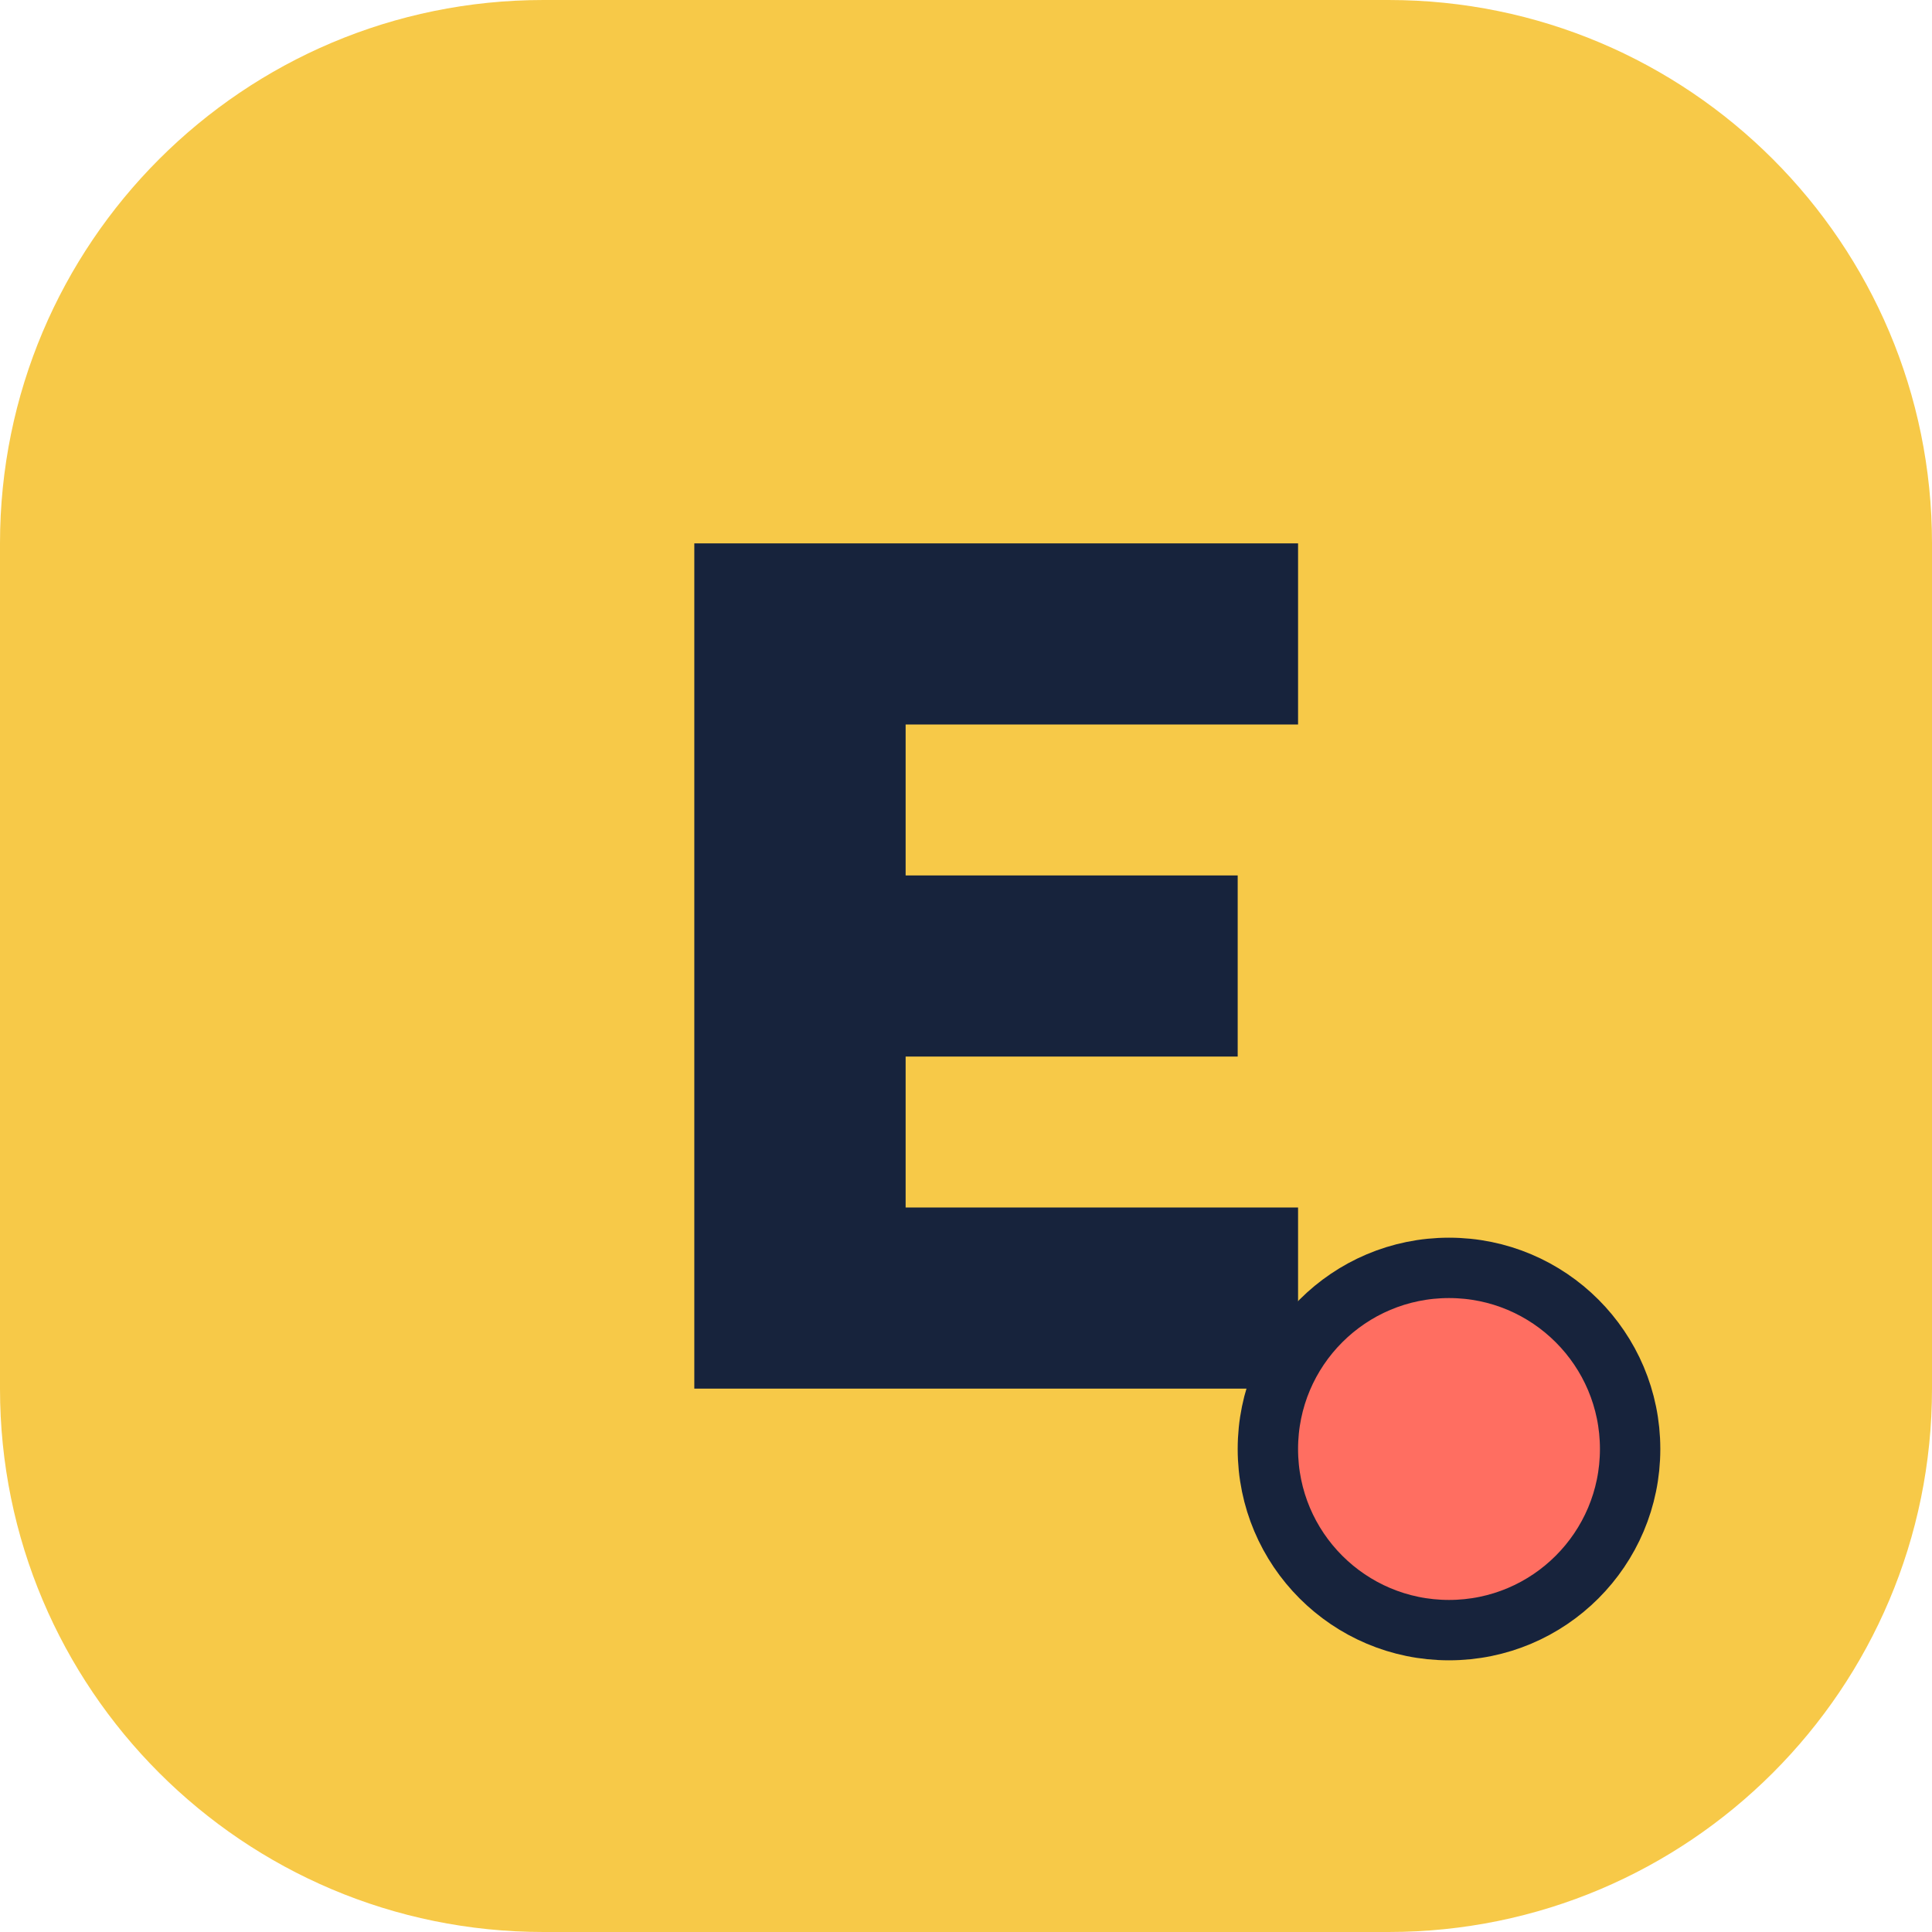
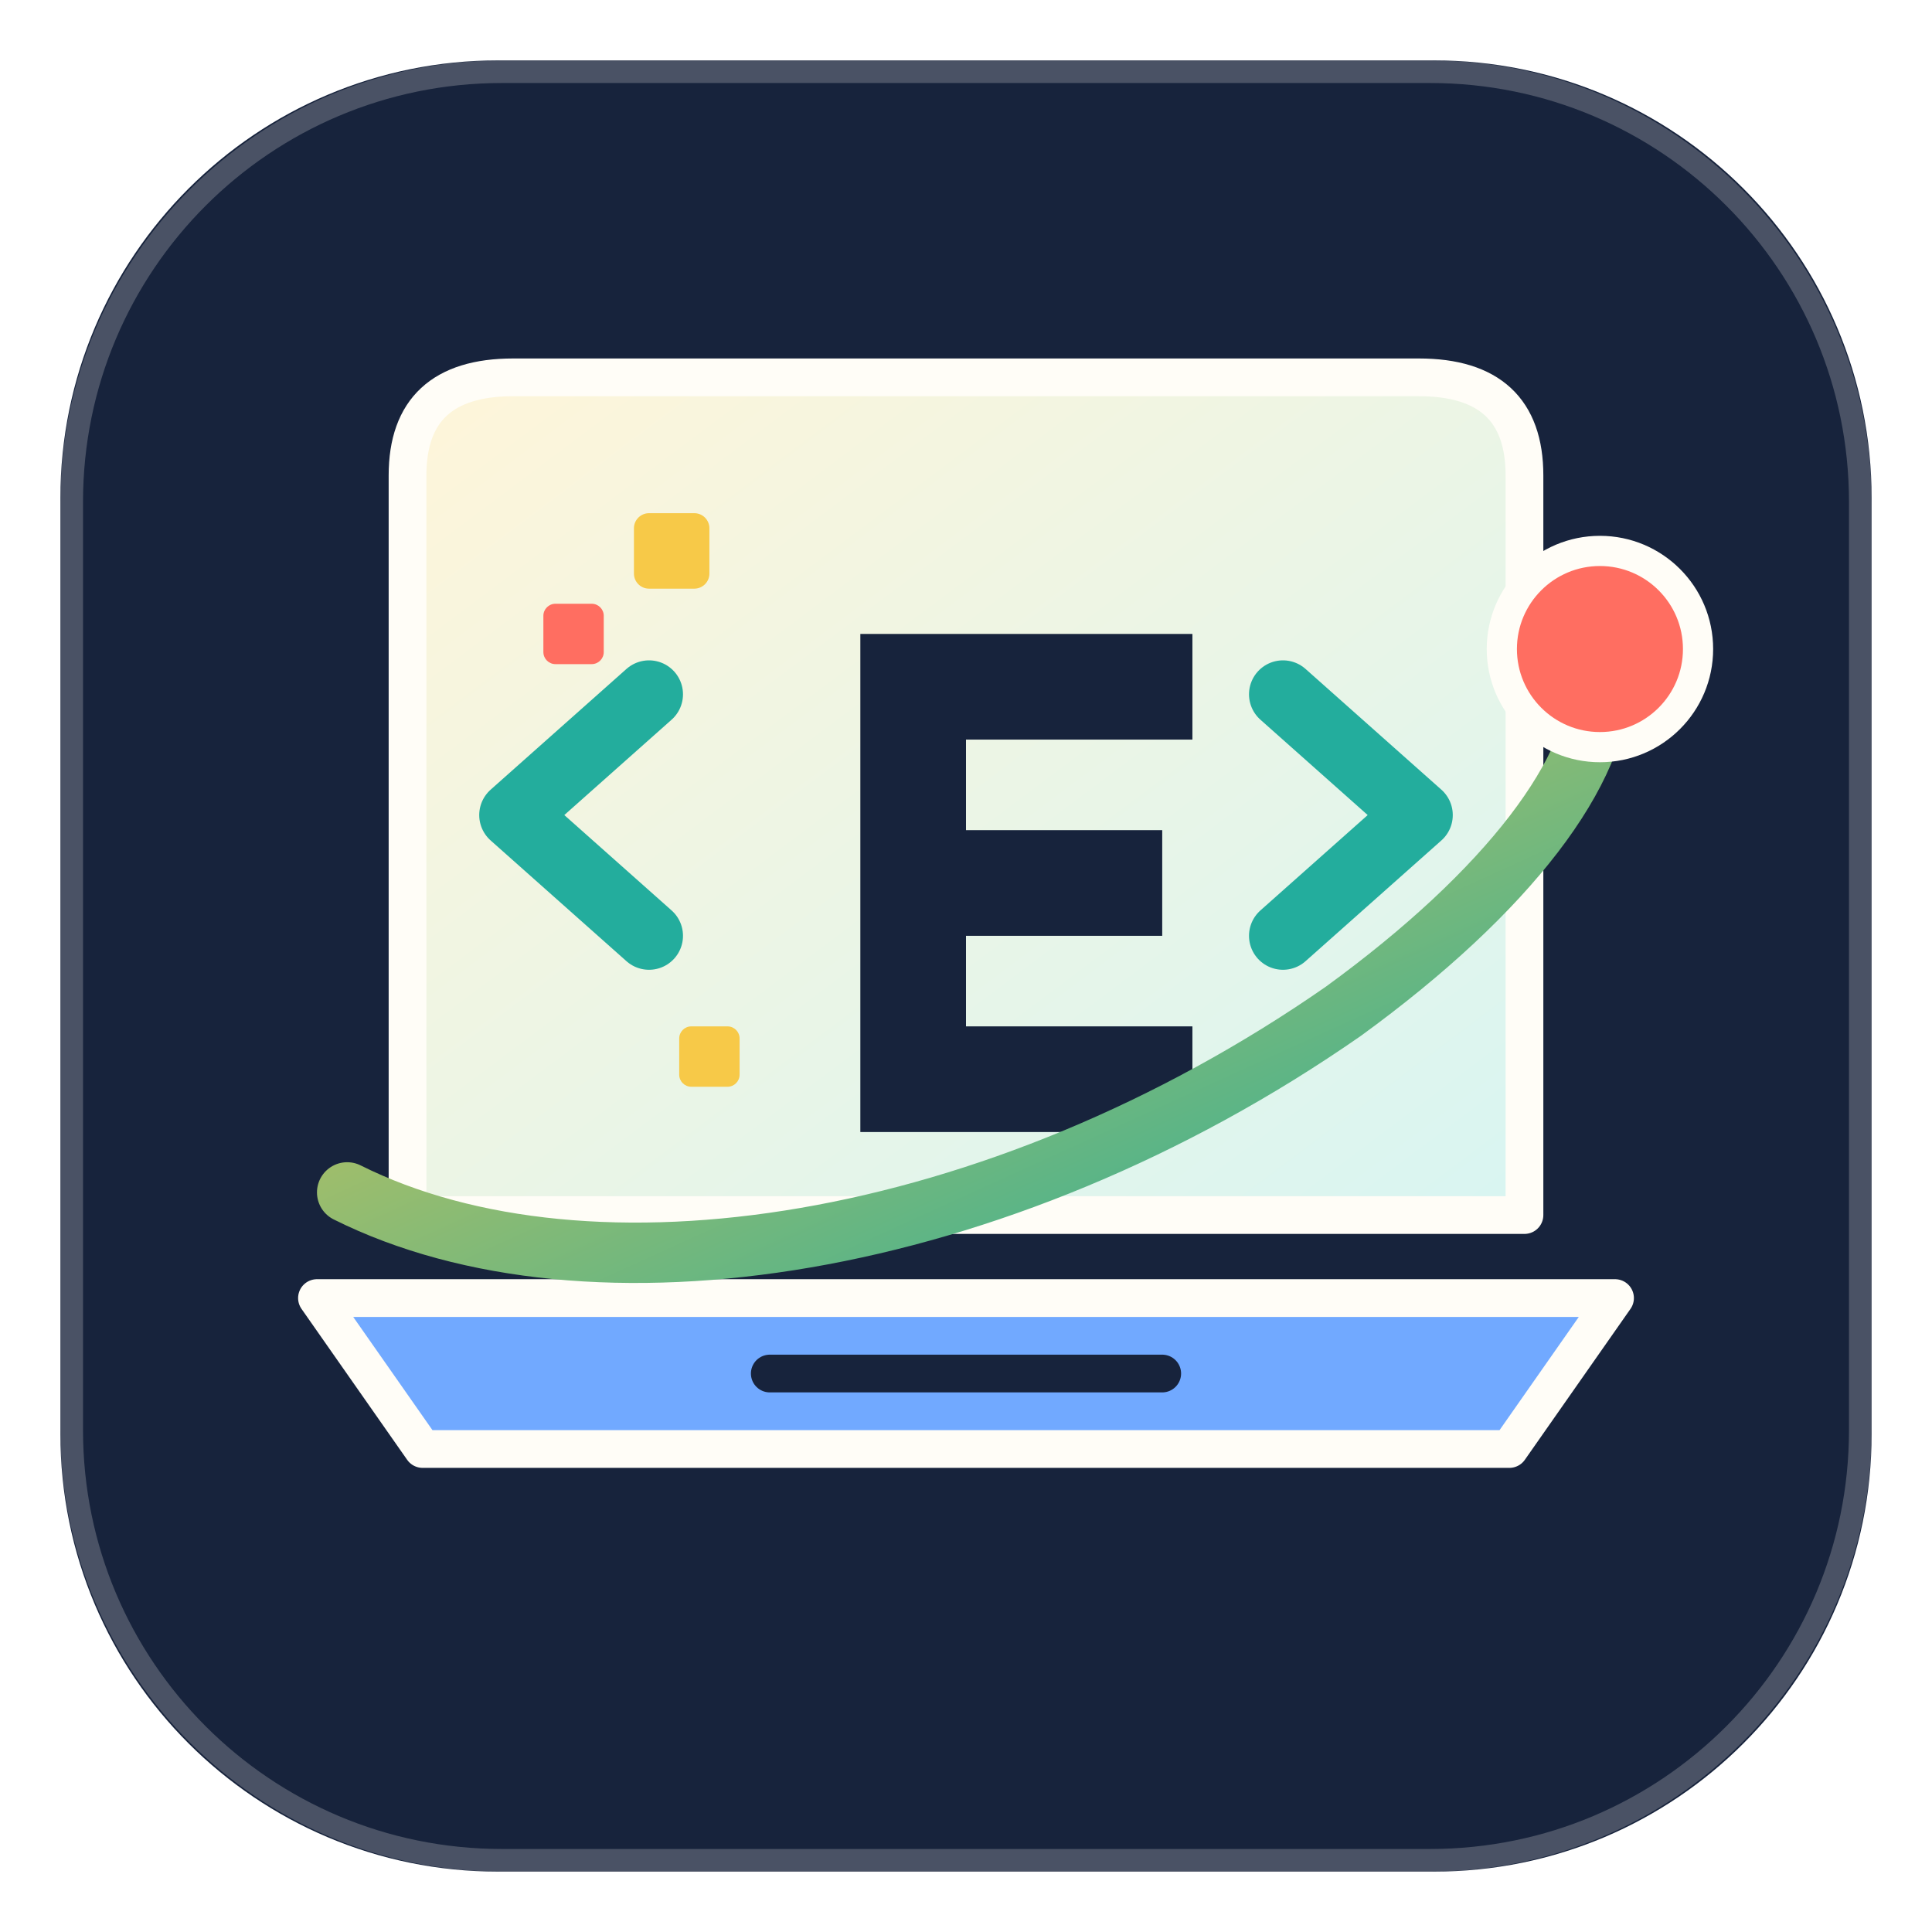
- <svg xmlns="http://www.w3.org/2000/svg" viewBox="0 0 64 64">
-   <rect width="64" height="64" rx="18" fill="#f7c948" />
-   <path d="M43 18H23v28h20v-6H30v-5h11v-6H30v-5h13z" fill="#17233c" />
-   <circle cx="48" cy="48" r="6" fill="#ff6e61" stroke="#17233c" stroke-width="2" />
+ <svg xmlns="http://www.w3.org/2000/svg" viewBox="0 0 128 128">
+   <defs>
+     <linearGradient id="screen" x1="0" y1="0" x2="1" y2="1">
+       <stop offset="0" stop-color="#fff5d9" />
+       <stop offset="1" stop-color="#d8f5f2" />
+     </linearGradient>
+     <linearGradient id="orbit" x1="0" y1="0" x2="1" y2="1">
+       <stop offset="0" stop-color="#f7c948" />
+       <stop offset="1" stop-color="#23ad9d" />
+     </linearGradient>
+   </defs>
+   <rect x="4" y="4" width="120" height="120" rx="29" fill="#17233c" />
+   <rect x="4.75" y="4.75" width="118.5" height="118.5" rx="28.5" fill="none" stroke="#fffdf7" stroke-opacity=".22" stroke-width="1.5" />
+   <path d="M27 31.5Q27 25 34 25h60q7 0 7 6.5v49H27z" fill="url(#screen)" stroke="#fffdf7" stroke-width="2.5" stroke-linejoin="round" />
+   <path d="M21 86h86l-7 10H28z" fill="#71a9ff" stroke="#fffdf7" stroke-width="2.5" stroke-linejoin="round" />
+   <path d="M51 91h26" stroke="#17233c" stroke-width="2.5" stroke-linecap="round" />
+   <path d="m43 46-9 8 9 8M85 46l9 8-9 8" fill="none" stroke="#23ad9d" stroke-width="4.5" stroke-linecap="round" stroke-linejoin="round" />
+   <path d="M57 42h22v7H64v6h13v7H64v6h15v7H57z" fill="#17233c" />
+   <path d="M23 79c16 8 43 4 66-12 11-8 17-16 17-22" fill="none" stroke="url(#orbit)" stroke-width="4" stroke-linecap="round" />
+   <circle cx="106" cy="43" r="6.5" fill="#ff6e61" stroke="#fffdf7" stroke-width="2" />
+   <rect x="42" y="34" width="5" height="5" rx="1" fill="#f7c948" />
+   <rect x="36" y="40" width="4" height="4" rx=".8" fill="#ff6e61" />
+   <rect x="45" y="68" width="4" height="4" rx=".8" fill="#f7c948" />
</svg>
